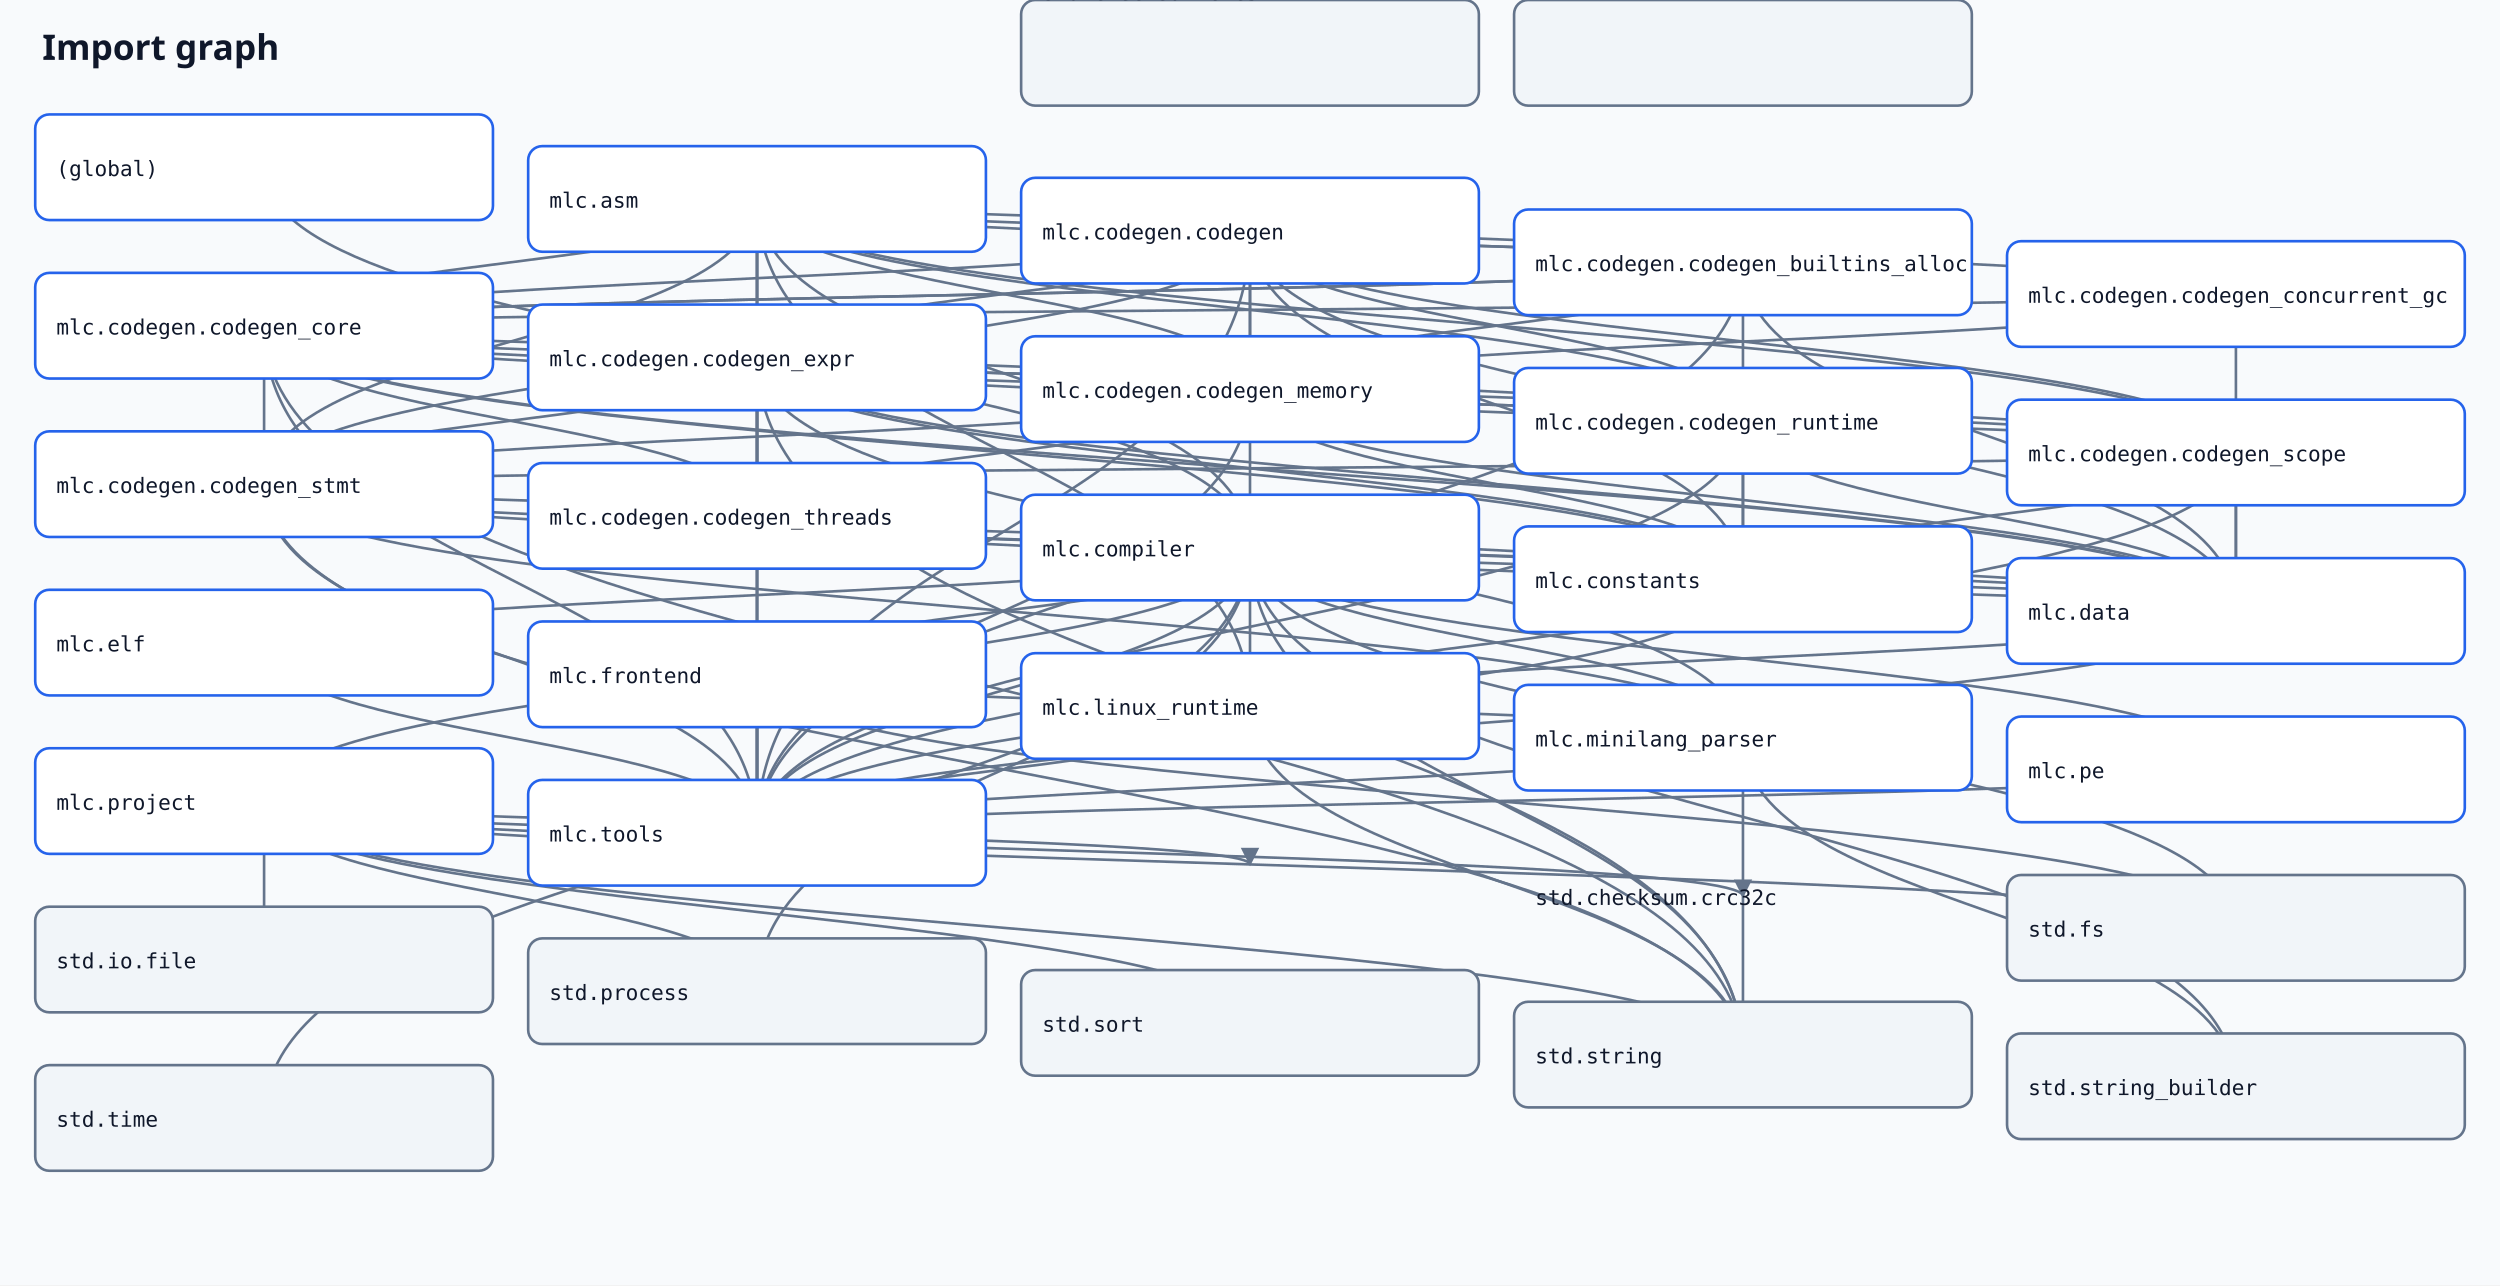
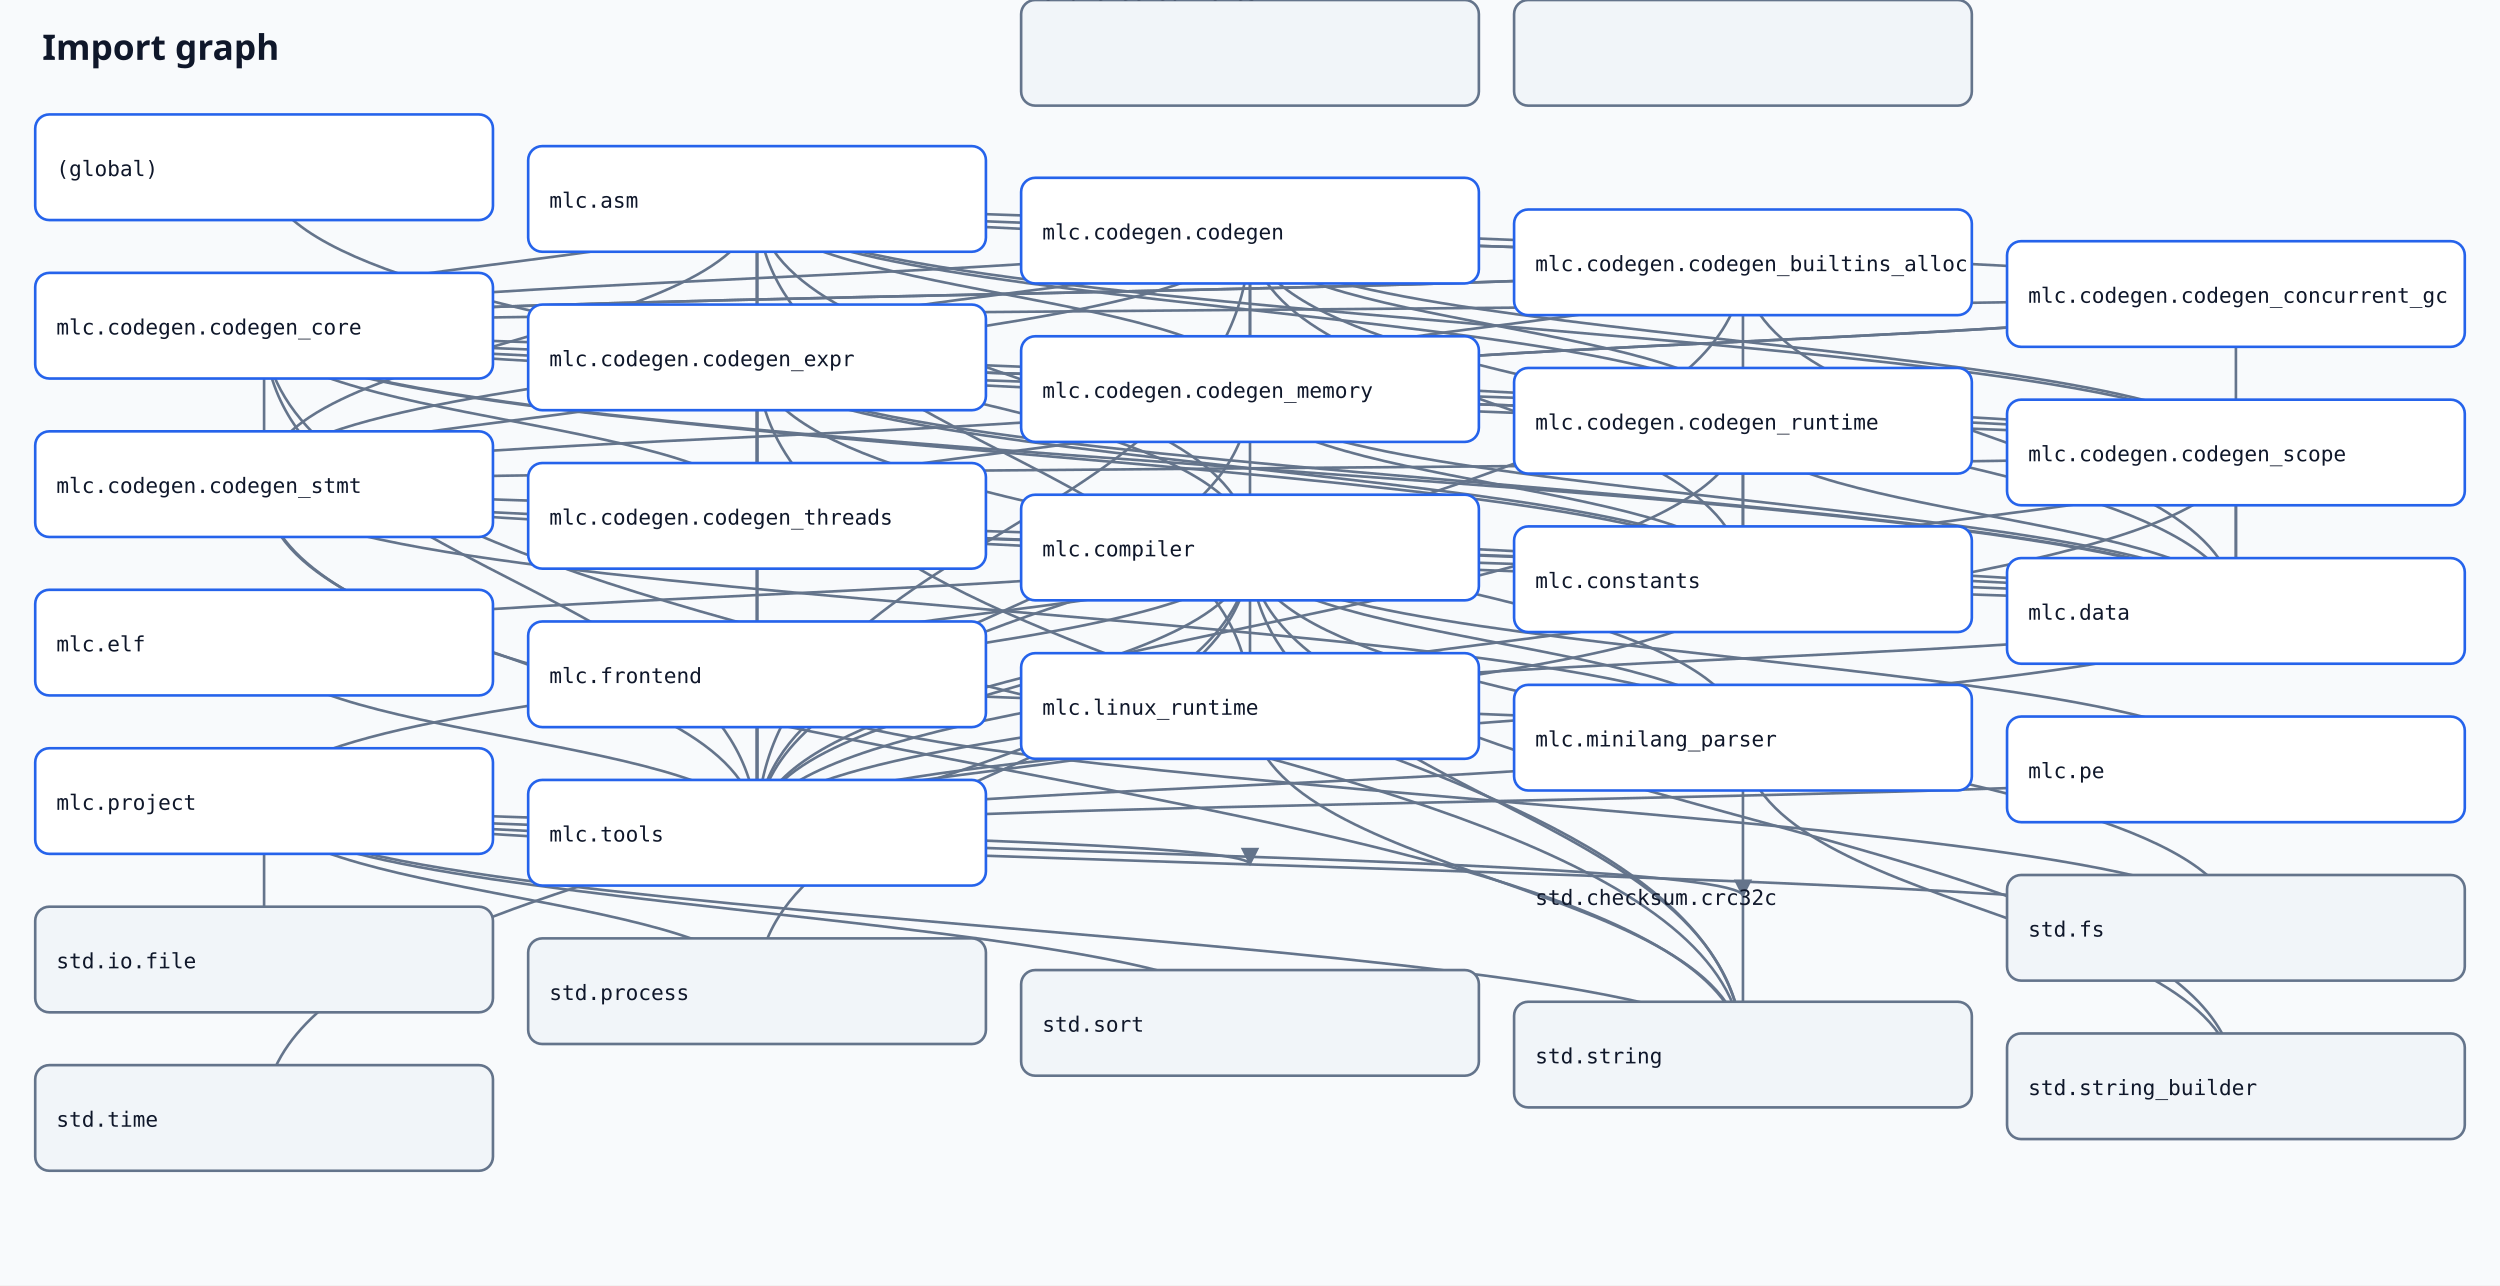
<svg xmlns="http://www.w3.org/2000/svg" width="1420" height="730" viewBox="0 0 1420 730" role="img" aria-labelledby="title desc">
  <defs>
    <marker id="arrow" viewBox="0 0 10 10" refX="9" refY="5" markerWidth="7" markerHeight="7" orient="auto-start-reverse">
      <path d="M 0 0 L 10 5 L 0 10 z" fill="#64748b" />
    </marker>
  </defs>
  <rect width="100%" height="100%" fill="#f8fafc" />
  <text x="24" y="34" font-family="system-ui,sans-serif" font-size="20" font-weight="700" fill="#0f172a">Import graph</text>
  <path d="M 430 113 C 430 293, 430 293, 430 473" fill="none" stroke="#64748b" stroke-width="1.5" marker-end="url(#arrow)" />
  <path d="M 710 131 C 710 122, 430 122, 430 113" fill="none" stroke="#64748b" stroke-width="1.5" marker-end="url(#arrow)" />
  <path d="M 710 131 C 710 140, 990 140, 990 149" fill="none" stroke="#64748b" stroke-width="1.5" marker-end="url(#arrow)" />
  <path d="M 710 131 C 710 158, 150 158, 150 185" fill="none" stroke="#64748b" stroke-width="1.5" marker-end="url(#arrow)" />
  <path d="M 710 131 C 710 167, 430 167, 430 203" fill="none" stroke="#64748b" stroke-width="1.5" marker-end="url(#arrow)" />
  <path d="M 710 131 C 710 176, 710 176, 710 221" fill="none" stroke="#64748b" stroke-width="1.5" marker-end="url(#arrow)" />
  <path d="M 710 131 C 710 185, 990 185, 990 239" fill="none" stroke="#64748b" stroke-width="1.5" marker-end="url(#arrow)" />
  <path d="M 710 131 C 710 194, 1270 194, 1270 257" fill="none" stroke="#64748b" stroke-width="1.5" marker-end="url(#arrow)" />
  <path d="M 710 131 C 710 203, 150 203, 150 275" fill="none" stroke="#64748b" stroke-width="1.5" marker-end="url(#arrow)" />
  <path d="M 710 131 C 710 230, 990 230, 990 329" fill="none" stroke="#64748b" stroke-width="1.5" marker-end="url(#arrow)" />
  <path d="M 710 131 C 710 239, 1270 239, 1270 347" fill="none" stroke="#64748b" stroke-width="1.5" marker-end="url(#arrow)" />
  <path d="M 710 131 C 710 302, 430 302, 430 473" fill="none" stroke="#64748b" stroke-width="1.5" marker-end="url(#arrow)" />
  <path d="M 990 149 C 990 131, 430 131, 430 113" fill="none" stroke="#64748b" stroke-width="1.5" marker-end="url(#arrow)" />
  <path d="M 990 149 C 990 167, 150 167, 150 185" fill="none" stroke="#64748b" stroke-width="1.5" marker-end="url(#arrow)" />
  <path d="M 990 149 C 990 185, 710 185, 710 221" fill="none" stroke="#64748b" stroke-width="1.5" marker-end="url(#arrow)" />
  <path d="M 990 149 C 990 239, 990 239, 990 329" fill="none" stroke="#64748b" stroke-width="1.5" marker-end="url(#arrow)" />
  <path d="M 990 149 C 990 248, 1270 248, 1270 347" fill="none" stroke="#64748b" stroke-width="1.5" marker-end="url(#arrow)" />
  <path d="M 990 149 C 990 311, 430 311, 430 473" fill="none" stroke="#64748b" stroke-width="1.5" marker-end="url(#arrow)" />
  <path d="M 1270 167 C 1270 140, 430 140, 430 113" fill="none" stroke="#64748b" stroke-width="1.5" marker-end="url(#arrow)" />
  <path d="M 1270 167 C 1270 194, 710 194, 710 221" fill="none" stroke="#64748b" stroke-width="1.5" marker-end="url(#arrow)" />
  <path d="M 1270 167 C 1270 257, 1270 257, 1270 347" fill="none" stroke="#64748b" stroke-width="1.5" marker-end="url(#arrow)" />
  <path d="M 150 185 C 150 149, 430 149, 430 113" fill="none" stroke="#64748b" stroke-width="1.5" marker-end="url(#arrow)" />
  <path d="M 150 185 C 150 167, 990 167, 990 149" fill="none" stroke="#64748b" stroke-width="1.5" marker-end="url(#arrow)" />
  <path d="M 150 185 C 150 176, 1270 176, 1270 167" fill="none" stroke="#64748b" stroke-width="1.5" marker-end="url(#arrow)" />
  <path d="M 150 185 C 150 203, 710 203, 710 221" fill="none" stroke="#64748b" stroke-width="1.5" marker-end="url(#arrow)" />
  <path d="M 150 185 C 150 212, 990 212, 990 239" fill="none" stroke="#64748b" stroke-width="1.5" marker-end="url(#arrow)" />
  <path d="M 150 185 C 150 221, 1270 221, 1270 257" fill="none" stroke="#64748b" stroke-width="1.5" marker-end="url(#arrow)" />
  <path d="M 150 185 C 150 239, 430 239, 430 293" fill="none" stroke="#64748b" stroke-width="1.5" marker-end="url(#arrow)" />
  <path d="M 150 185 C 150 257, 990 257, 990 329" fill="none" stroke="#64748b" stroke-width="1.5" marker-end="url(#arrow)" />
  <path d="M 150 185 C 150 266, 1270 266, 1270 347" fill="none" stroke="#64748b" stroke-width="1.5" marker-end="url(#arrow)" />
  <path d="M 150 185 C 150 329, 430 329, 430 473" fill="none" stroke="#64748b" stroke-width="1.5" marker-end="url(#arrow)" />
  <path d="M 150 185 C 150 392, 990 392, 990 599" fill="none" stroke="#64748b" stroke-width="1.5" marker-end="url(#arrow)" />
  <path d="M 430 203 C 430 158, 430 158, 430 113" fill="none" stroke="#64748b" stroke-width="1.5" marker-end="url(#arrow)" />
  <path d="M 430 203 C 430 194, 150 194, 150 185" fill="none" stroke="#64748b" stroke-width="1.5" marker-end="url(#arrow)" />
  <path d="M 430 203 C 430 212, 710 212, 710 221" fill="none" stroke="#64748b" stroke-width="1.5" marker-end="url(#arrow)" />
  <path d="M 430 203 C 430 230, 1270 230, 1270 257" fill="none" stroke="#64748b" stroke-width="1.5" marker-end="url(#arrow)" />
  <path d="M 430 203 C 430 248, 430 248, 430 293" fill="none" stroke="#64748b" stroke-width="1.5" marker-end="url(#arrow)" />
  <path d="M 430 203 C 430 266, 990 266, 990 329" fill="none" stroke="#64748b" stroke-width="1.5" marker-end="url(#arrow)" />
  <path d="M 430 203 C 430 275, 1270 275, 1270 347" fill="none" stroke="#64748b" stroke-width="1.5" marker-end="url(#arrow)" />
  <path d="M 430 203 C 430 311, 990 311, 990 419" fill="none" stroke="#64748b" stroke-width="1.5" marker-end="url(#arrow)" />
  <path d="M 430 203 C 430 338, 430 338, 430 473" fill="none" stroke="#64748b" stroke-width="1.5" marker-end="url(#arrow)" />
  <path d="M 430 203 C 430 401, 990 401, 990 599" fill="none" stroke="#64748b" stroke-width="1.5" marker-end="url(#arrow)" />
  <path d="M 710 221 C 710 167, 430 167, 430 113" fill="none" stroke="#64748b" stroke-width="1.5" marker-end="url(#arrow)" />
+   <path d="M 710 221 C 710 194, 1270 194, 1270 167" fill="none" stroke="#64748b" stroke-width="1.5" marker-end="url(#arrow)" />
  <path d="M 710 221 C 710 275, 990 275, 990 329" fill="none" stroke="#64748b" stroke-width="1.5" marker-end="url(#arrow)" />
  <path d="M 710 221 C 710 284, 1270 284, 1270 347" fill="none" stroke="#64748b" stroke-width="1.5" marker-end="url(#arrow)" />
  <path d="M 710 221 C 710 347, 430 347, 430 473" fill="none" stroke="#64748b" stroke-width="1.5" marker-end="url(#arrow)" />
  <path d="M 990 239 C 990 176, 430 176, 430 113" fill="none" stroke="#64748b" stroke-width="1.5" marker-end="url(#arrow)" />
  <path d="M 990 239 C 990 230, 710 230, 710 221" fill="none" stroke="#64748b" stroke-width="1.5" marker-end="url(#arrow)" />
  <path d="M 990 239 C 990 284, 990 284, 990 329" fill="none" stroke="#64748b" stroke-width="1.5" marker-end="url(#arrow)" />
  <path d="M 990 239 C 990 293, 1270 293, 1270 347" fill="none" stroke="#64748b" stroke-width="1.5" marker-end="url(#arrow)" />
  <path d="M 990 239 C 990 356, 430 356, 430 473" fill="none" stroke="#64748b" stroke-width="1.5" marker-end="url(#arrow)" />
  <path d="M 1270 257 C 1270 185, 430 185, 430 113" fill="none" stroke="#64748b" stroke-width="1.5" marker-end="url(#arrow)" />
  <path d="M 1270 257 C 1270 239, 710 239, 710 221" fill="none" stroke="#64748b" stroke-width="1.5" marker-end="url(#arrow)" />
  <path d="M 1270 257 C 1270 293, 990 293, 990 329" fill="none" stroke="#64748b" stroke-width="1.5" marker-end="url(#arrow)" />
  <path d="M 1270 257 C 1270 302, 1270 302, 1270 347" fill="none" stroke="#64748b" stroke-width="1.5" marker-end="url(#arrow)" />
  <path d="M 1270 257 C 1270 365, 430 365, 430 473" fill="none" stroke="#64748b" stroke-width="1.5" marker-end="url(#arrow)" />
  <path d="M 150 275 C 150 194, 430 194, 430 113" fill="none" stroke="#64748b" stroke-width="1.5" marker-end="url(#arrow)" />
  <path d="M 150 275 C 150 230, 150 230, 150 185" fill="none" stroke="#64748b" stroke-width="1.5" marker-end="url(#arrow)" />
  <path d="M 150 275 C 150 239, 430 239, 430 203" fill="none" stroke="#64748b" stroke-width="1.5" marker-end="url(#arrow)" />
  <path d="M 150 275 C 150 248, 710 248, 710 221" fill="none" stroke="#64748b" stroke-width="1.5" marker-end="url(#arrow)" />
  <path d="M 150 275 C 150 266, 1270 266, 1270 257" fill="none" stroke="#64748b" stroke-width="1.5" marker-end="url(#arrow)" />
  <path d="M 150 275 C 150 284, 430 284, 430 293" fill="none" stroke="#64748b" stroke-width="1.5" marker-end="url(#arrow)" />
  <path d="M 150 275 C 150 302, 990 302, 990 329" fill="none" stroke="#64748b" stroke-width="1.5" marker-end="url(#arrow)" />
  <path d="M 150 275 C 150 311, 1270 311, 1270 347" fill="none" stroke="#64748b" stroke-width="1.5" marker-end="url(#arrow)" />
  <path d="M 150 275 C 150 347, 990 347, 990 419" fill="none" stroke="#64748b" stroke-width="1.5" marker-end="url(#arrow)" />
  <path d="M 150 275 C 150 374, 430 374, 430 473" fill="none" stroke="#64748b" stroke-width="1.5" marker-end="url(#arrow)" />
  <path d="M 150 275 C 150 437, 990 437, 990 599" fill="none" stroke="#64748b" stroke-width="1.5" marker-end="url(#arrow)" />
  <path d="M 430 293 C 430 203, 430 203, 430 113" fill="none" stroke="#64748b" stroke-width="1.5" marker-end="url(#arrow)" />
  <path d="M 430 293 C 430 257, 710 257, 710 221" fill="none" stroke="#64748b" stroke-width="1.5" marker-end="url(#arrow)" />
  <path d="M 430 293 C 430 311, 990 311, 990 329" fill="none" stroke="#64748b" stroke-width="1.5" marker-end="url(#arrow)" />
  <path d="M 430 293 C 430 320, 1270 320, 1270 347" fill="none" stroke="#64748b" stroke-width="1.5" marker-end="url(#arrow)" />
  <path d="M 430 293 C 430 383, 430 383, 430 473" fill="none" stroke="#64748b" stroke-width="1.5" marker-end="url(#arrow)" />
  <path d="M 710 311 C 710 212, 430 212, 430 113" fill="none" stroke="#64748b" stroke-width="1.5" marker-end="url(#arrow)" />
  <path d="M 710 311 C 710 221, 710 221, 710 131" fill="none" stroke="#64748b" stroke-width="1.5" marker-end="url(#arrow)" />
  <path d="M 710 311 C 710 329, 1270 329, 1270 347" fill="none" stroke="#64748b" stroke-width="1.5" marker-end="url(#arrow)" />
  <path d="M 710 311 C 710 338, 150 338, 150 365" fill="none" stroke="#64748b" stroke-width="1.5" marker-end="url(#arrow)" />
  <path d="M 710 311 C 710 347, 430 347, 430 383" fill="none" stroke="#64748b" stroke-width="1.5" marker-end="url(#arrow)" />
  <path d="M 710 311 C 710 356, 710 356, 710 401" fill="none" stroke="#64748b" stroke-width="1.5" marker-end="url(#arrow)" />
  <path d="M 710 311 C 710 365, 990 365, 990 419" fill="none" stroke="#64748b" stroke-width="1.5" marker-end="url(#arrow)" />
  <path d="M 710 311 C 710 374, 1270 374, 1270 437" fill="none" stroke="#64748b" stroke-width="1.5" marker-end="url(#arrow)" />
  <path d="M 710 311 C 710 383, 150 383, 150 455" fill="none" stroke="#64748b" stroke-width="1.5" marker-end="url(#arrow)" />
  <path d="M 710 311 C 710 392, 430 392, 430 473" fill="none" stroke="#64748b" stroke-width="1.5" marker-end="url(#arrow)" />
  <path d="M 710 311 C 710 419, 1270 419, 1270 527" fill="none" stroke="#64748b" stroke-width="1.5" marker-end="url(#arrow)" />
  <path d="M 710 311 C 710 437, 430 437, 430 563" fill="none" stroke="#64748b" stroke-width="1.5" marker-end="url(#arrow)" />
  <path d="M 710 311 C 710 455, 990 455, 990 599" fill="none" stroke="#64748b" stroke-width="1.5" marker-end="url(#arrow)" />
  <path d="M 710 311 C 710 464, 1270 464, 1270 617" fill="none" stroke="#64748b" stroke-width="1.5" marker-end="url(#arrow)" />
  <path d="M 710 311 C 710 473, 150 473, 150 635" fill="none" stroke="#64748b" stroke-width="1.5" marker-end="url(#arrow)" />
  <path d="M 1270 347 C 1270 338, 990 338, 990 329" fill="none" stroke="#64748b" stroke-width="1.5" marker-end="url(#arrow)" />
  <path d="M 1270 347 C 1270 410, 430 410, 430 473" fill="none" stroke="#64748b" stroke-width="1.5" marker-end="url(#arrow)" />
  <path d="M 150 365 C 150 419, 430 419, 430 473" fill="none" stroke="#64748b" stroke-width="1.5" marker-end="url(#arrow)" />
  <path d="M 430 383 C 430 401, 990 401, 990 419" fill="none" stroke="#64748b" stroke-width="1.5" marker-end="url(#arrow)" />
  <path d="M 430 383 C 430 428, 430 428, 430 473" fill="none" stroke="#64748b" stroke-width="1.5" marker-end="url(#arrow)" />
  <path d="M 430 383 C 430 455, 1270 455, 1270 527" fill="none" stroke="#64748b" stroke-width="1.5" marker-end="url(#arrow)" />
  <path d="M 710 401 C 710 257, 430 257, 430 113" fill="none" stroke="#64748b" stroke-width="1.5" marker-end="url(#arrow)" />
  <path d="M 710 401 C 710 374, 1270 374, 1270 347" fill="none" stroke="#64748b" stroke-width="1.5" marker-end="url(#arrow)" />
  <path d="M 710 401 C 710 437, 430 437, 430 473" fill="none" stroke="#64748b" stroke-width="1.5" marker-end="url(#arrow)" />
  <path d="M 710 401 C 710 500, 990 500, 990 599" fill="none" stroke="#64748b" stroke-width="1.5" marker-end="url(#arrow)" />
  <path d="M 990 419 C 990 446, 430 446, 430 473" fill="none" stroke="#64748b" stroke-width="1.5" marker-end="url(#arrow)" />
  <path d="M 990 419 C 990 509, 990 509, 990 599" fill="none" stroke="#64748b" stroke-width="1.5" marker-end="url(#arrow)" />
  <path d="M 990 419 C 990 518, 1270 518, 1270 617" fill="none" stroke="#64748b" stroke-width="1.5" marker-end="url(#arrow)" />
  <path d="M 1270 437 C 1270 455, 430 455, 430 473" fill="none" stroke="#64748b" stroke-width="1.5" marker-end="url(#arrow)" />
  <path d="M 150 455 C 150 464, 430 464, 430 473" fill="none" stroke="#64748b" stroke-width="1.5" marker-end="url(#arrow)" />
  <path d="M 150 455 C 150 473, 710 473, 710 491." fill="none" stroke="#64748b" stroke-width="1.5" marker-end="url(#arrow)" />
  <path d="M 150 455 C 150 482, 990 482, 990 509." fill="none" stroke="#64748b" stroke-width="1.5" marker-end="url(#arrow)" />
  <path d="M 150 455 C 150 491, 1270 491, 1270 527" fill="none" stroke="#64748b" stroke-width="1.5" marker-end="url(#arrow)" />
  <path d="M 150 455 C 150 500, 150 500, 150 545" fill="none" stroke="#64748b" stroke-width="1.5" marker-end="url(#arrow)" />
  <path d="M 150 455 C 150 509, 430 509, 430 563" fill="none" stroke="#64748b" stroke-width="1.5" marker-end="url(#arrow)" />
  <path d="M 150 455 C 150 518, 710 518, 710 581" fill="none" stroke="#64748b" stroke-width="1.5" marker-end="url(#arrow)" />
  <path d="M 150 455 C 150 527, 990 527, 990 599" fill="none" stroke="#64748b" stroke-width="1.5" marker-end="url(#arrow)" />
  <path d="M 430 473 C 430 401, 990 401, 990 329" fill="none" stroke="#64748b" stroke-width="1.5" marker-end="url(#arrow)" />
  <path d="M 150 95 C 150 203, 710 203, 710 311" fill="none" stroke="#64748b" stroke-width="1.5" marker-end="url(#arrow)" />
  <g>
    <rect x="20" y="65" width="260" height="60" rx="8" fill="#ffffff" stroke="#2563eb" stroke-width="1.5" />
    <text x="32" y="100" font-family="ui-monospace,monospace" font-size="12" fill="#0f172a">(global)</text>
  </g>
  <g>
    <rect x="300" y="83" width="260" height="60" rx="8" fill="#ffffff" stroke="#2563eb" stroke-width="1.5" />
    <text x="312" y="118" font-family="ui-monospace,monospace" font-size="12" fill="#0f172a">mlc.asm</text>
  </g>
  <g>
    <rect x="580" y="101" width="260" height="60" rx="8" fill="#ffffff" stroke="#2563eb" stroke-width="1.5" />
    <text x="592" y="136" font-family="ui-monospace,monospace" font-size="12" fill="#0f172a">mlc.codegen.codegen</text>
  </g>
  <g>
    <rect x="860" y="119" width="260" height="60" rx="8" fill="#ffffff" stroke="#2563eb" stroke-width="1.5" />
    <text x="872" y="154" font-family="ui-monospace,monospace" font-size="12" fill="#0f172a">mlc.codegen.codegen_builtins_alloc</text>
  </g>
  <g>
    <rect x="1140" y="137" width="260" height="60" rx="8" fill="#ffffff" stroke="#2563eb" stroke-width="1.5" />
    <text x="1152" y="172" font-family="ui-monospace,monospace" font-size="12" fill="#0f172a">mlc.codegen.codegen_concurrent_gc</text>
  </g>
  <g>
    <rect x="20" y="155" width="260" height="60" rx="8" fill="#ffffff" stroke="#2563eb" stroke-width="1.5" />
    <text x="32" y="190" font-family="ui-monospace,monospace" font-size="12" fill="#0f172a">mlc.codegen.codegen_core</text>
  </g>
  <g>
    <rect x="300" y="173" width="260" height="60" rx="8" fill="#ffffff" stroke="#2563eb" stroke-width="1.5" />
    <text x="312" y="208" font-family="ui-monospace,monospace" font-size="12" fill="#0f172a">mlc.codegen.codegen_expr</text>
  </g>
  <g>
    <rect x="580" y="191" width="260" height="60" rx="8" fill="#ffffff" stroke="#2563eb" stroke-width="1.5" />
    <text x="592" y="226" font-family="ui-monospace,monospace" font-size="12" fill="#0f172a">mlc.codegen.codegen_memory</text>
  </g>
  <g>
    <rect x="860" y="209" width="260" height="60" rx="8" fill="#ffffff" stroke="#2563eb" stroke-width="1.5" />
    <text x="872" y="244" font-family="ui-monospace,monospace" font-size="12" fill="#0f172a">mlc.codegen.codegen_runtime</text>
  </g>
  <g>
    <rect x="1140" y="227" width="260" height="60" rx="8" fill="#ffffff" stroke="#2563eb" stroke-width="1.5" />
    <text x="1152" y="262" font-family="ui-monospace,monospace" font-size="12" fill="#0f172a">mlc.codegen.codegen_scope</text>
  </g>
  <g>
    <rect x="20" y="245" width="260" height="60" rx="8" fill="#ffffff" stroke="#2563eb" stroke-width="1.5" />
    <text x="32" y="280" font-family="ui-monospace,monospace" font-size="12" fill="#0f172a">mlc.codegen.codegen_stmt</text>
  </g>
  <g>
    <rect x="300" y="263" width="260" height="60" rx="8" fill="#ffffff" stroke="#2563eb" stroke-width="1.5" />
    <text x="312" y="298" font-family="ui-monospace,monospace" font-size="12" fill="#0f172a">mlc.codegen.codegen_threads</text>
  </g>
  <g>
    <rect x="580" y="281" width="260" height="60" rx="8" fill="#ffffff" stroke="#2563eb" stroke-width="1.5" />
    <text x="592" y="316" font-family="ui-monospace,monospace" font-size="12" fill="#0f172a">mlc.compiler</text>
  </g>
  <g>
    <rect x="860" y="299" width="260" height="60" rx="8" fill="#ffffff" stroke="#2563eb" stroke-width="1.5" />
    <text x="872" y="334" font-family="ui-monospace,monospace" font-size="12" fill="#0f172a">mlc.constants</text>
  </g>
  <g>
    <rect x="1140" y="317" width="260" height="60" rx="8" fill="#ffffff" stroke="#2563eb" stroke-width="1.5" />
    <text x="1152" y="352" font-family="ui-monospace,monospace" font-size="12" fill="#0f172a">mlc.data</text>
  </g>
  <g>
    <rect x="20" y="335" width="260" height="60" rx="8" fill="#ffffff" stroke="#2563eb" stroke-width="1.5" />
    <text x="32" y="370" font-family="ui-monospace,monospace" font-size="12" fill="#0f172a">mlc.elf</text>
  </g>
  <g>
    <rect x="300" y="353" width="260" height="60" rx="8" fill="#ffffff" stroke="#2563eb" stroke-width="1.5" />
    <text x="312" y="388" font-family="ui-monospace,monospace" font-size="12" fill="#0f172a">mlc.frontend</text>
  </g>
  <g>
    <rect x="580" y="371" width="260" height="60" rx="8" fill="#ffffff" stroke="#2563eb" stroke-width="1.5" />
    <text x="592" y="406" font-family="ui-monospace,monospace" font-size="12" fill="#0f172a">mlc.linux_runtime</text>
  </g>
  <g>
    <rect x="860" y="389" width="260" height="60" rx="8" fill="#ffffff" stroke="#2563eb" stroke-width="1.5" />
    <text x="872" y="424" font-family="ui-monospace,monospace" font-size="12" fill="#0f172a">mlc.minilang_parser</text>
  </g>
  <g>
    <rect x="1140" y="407" width="260" height="60" rx="8" fill="#ffffff" stroke="#2563eb" stroke-width="1.5" />
    <text x="1152" y="442" font-family="ui-monospace,monospace" font-size="12" fill="#0f172a">mlc.pe</text>
  </g>
  <g>
    <rect x="20" y="425" width="260" height="60" rx="8" fill="#ffffff" stroke="#2563eb" stroke-width="1.5" />
    <text x="32" y="460" font-family="ui-monospace,monospace" font-size="12" fill="#0f172a">mlc.project</text>
  </g>
  <g>
    <rect x="300" y="443" width="260" height="60" rx="8" fill="#ffffff" stroke="#2563eb" stroke-width="1.5" />
    <text x="312" y="478" font-family="ui-monospace,monospace" font-size="12" fill="#0f172a">mlc.tools</text>
  </g>
  <g>
    <rect x="580" y="461." width="260" height="60" rx="8" fill="#f1f5f9" stroke="#64748b" stroke-width="1.5" />
    <text x="592" y="496." font-family="ui-monospace,monospace" font-size="12" fill="#0f172a">std.checksum.crc32</text>
  </g>
  <g>
    <rect x="860" y="479." width="260" height="60" rx="8" fill="#f1f5f9" stroke="#64748b" stroke-width="1.5" />
    <text x="872" y="514" font-family="ui-monospace,monospace" font-size="12" fill="#0f172a">std.checksum.crc32c</text>
  </g>
  <g>
    <rect x="1140" y="497" width="260" height="60" rx="8" fill="#f1f5f9" stroke="#64748b" stroke-width="1.5" />
    <text x="1152" y="532" font-family="ui-monospace,monospace" font-size="12" fill="#0f172a">std.fs</text>
  </g>
  <g>
    <rect x="20" y="515" width="260" height="60" rx="8" fill="#f1f5f9" stroke="#64748b" stroke-width="1.5" />
    <text x="32" y="550" font-family="ui-monospace,monospace" font-size="12" fill="#0f172a">std.io.file</text>
  </g>
  <g>
    <rect x="300" y="533" width="260" height="60" rx="8" fill="#f1f5f9" stroke="#64748b" stroke-width="1.5" />
    <text x="312" y="568" font-family="ui-monospace,monospace" font-size="12" fill="#0f172a">std.process</text>
  </g>
  <g>
    <rect x="580" y="551" width="260" height="60" rx="8" fill="#f1f5f9" stroke="#64748b" stroke-width="1.5" />
    <text x="592" y="586" font-family="ui-monospace,monospace" font-size="12" fill="#0f172a">std.sort</text>
  </g>
  <g>
    <rect x="860" y="569" width="260" height="60" rx="8" fill="#f1f5f9" stroke="#64748b" stroke-width="1.5" />
    <text x="872" y="604" font-family="ui-monospace,monospace" font-size="12" fill="#0f172a">std.string</text>
  </g>
  <g>
    <rect x="1140" y="587" width="260" height="60" rx="8" fill="#f1f5f9" stroke="#64748b" stroke-width="1.5" />
    <text x="1152" y="622" font-family="ui-monospace,monospace" font-size="12" fill="#0f172a">std.string_builder</text>
  </g>
  <g>
    <rect x="20" y="605" width="260" height="60" rx="8" fill="#f1f5f9" stroke="#64748b" stroke-width="1.5" />
    <text x="32" y="640" font-family="ui-monospace,monospace" font-size="12" fill="#0f172a">std.time</text>
  </g>
</svg>
